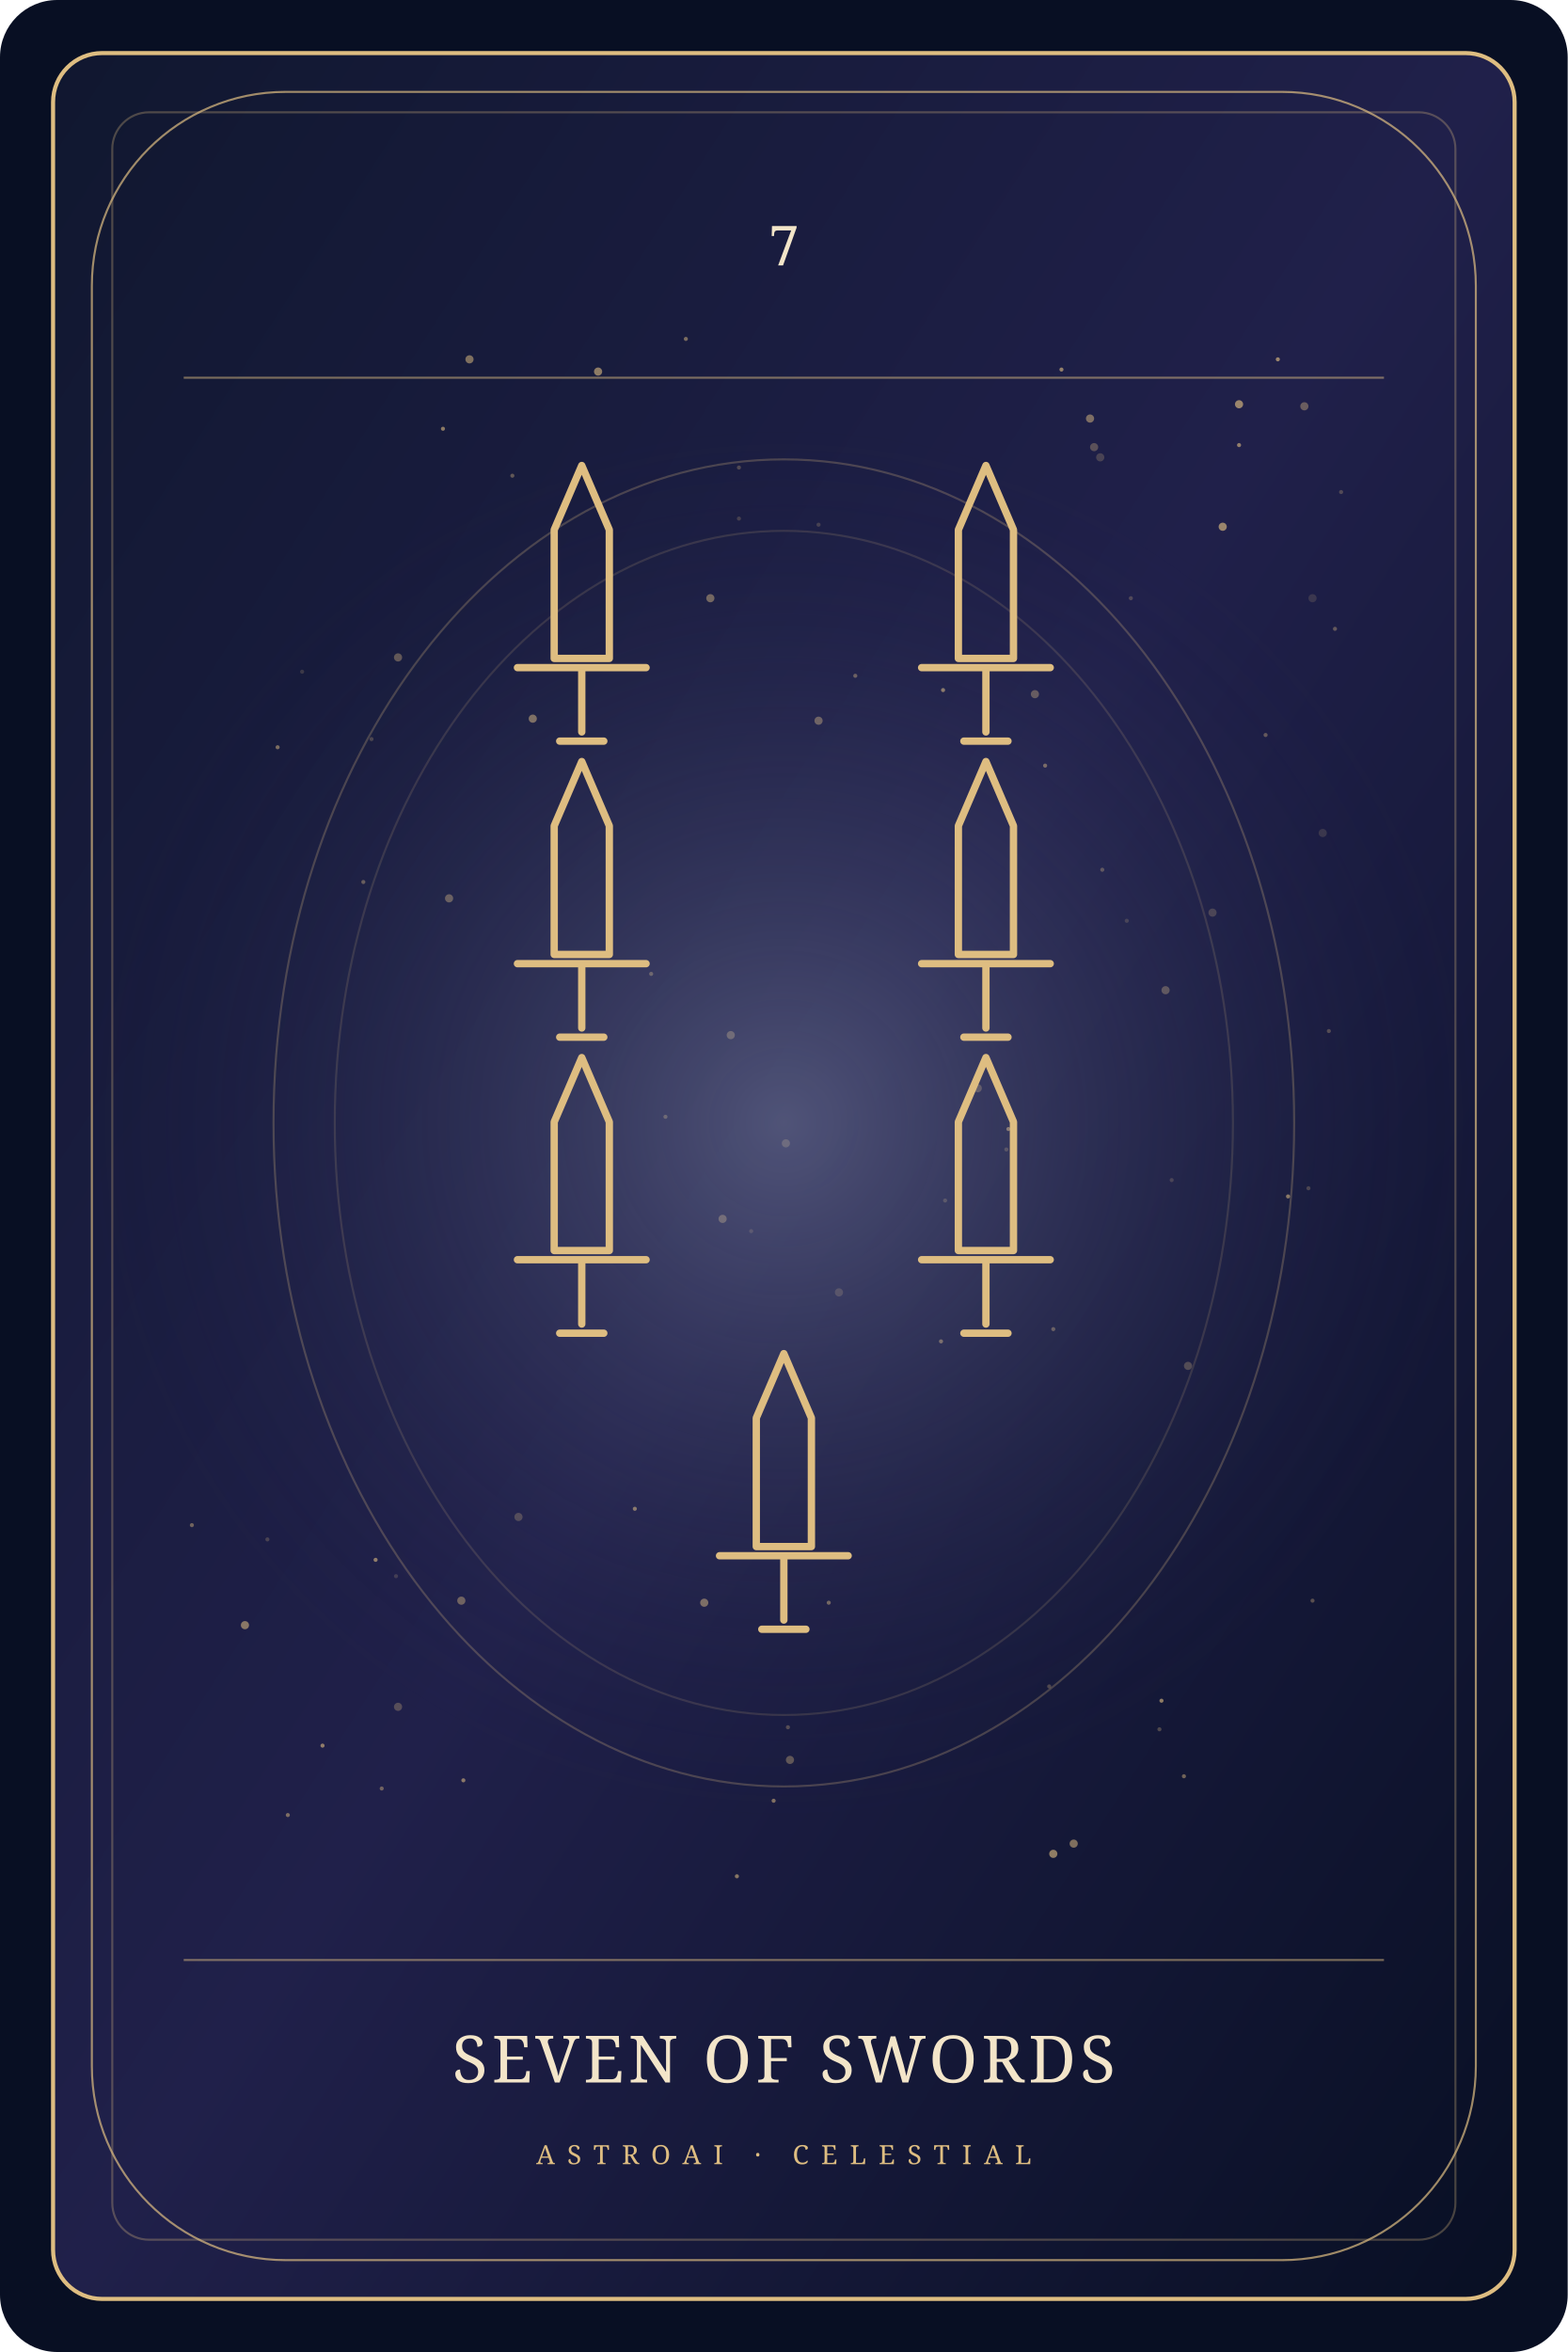
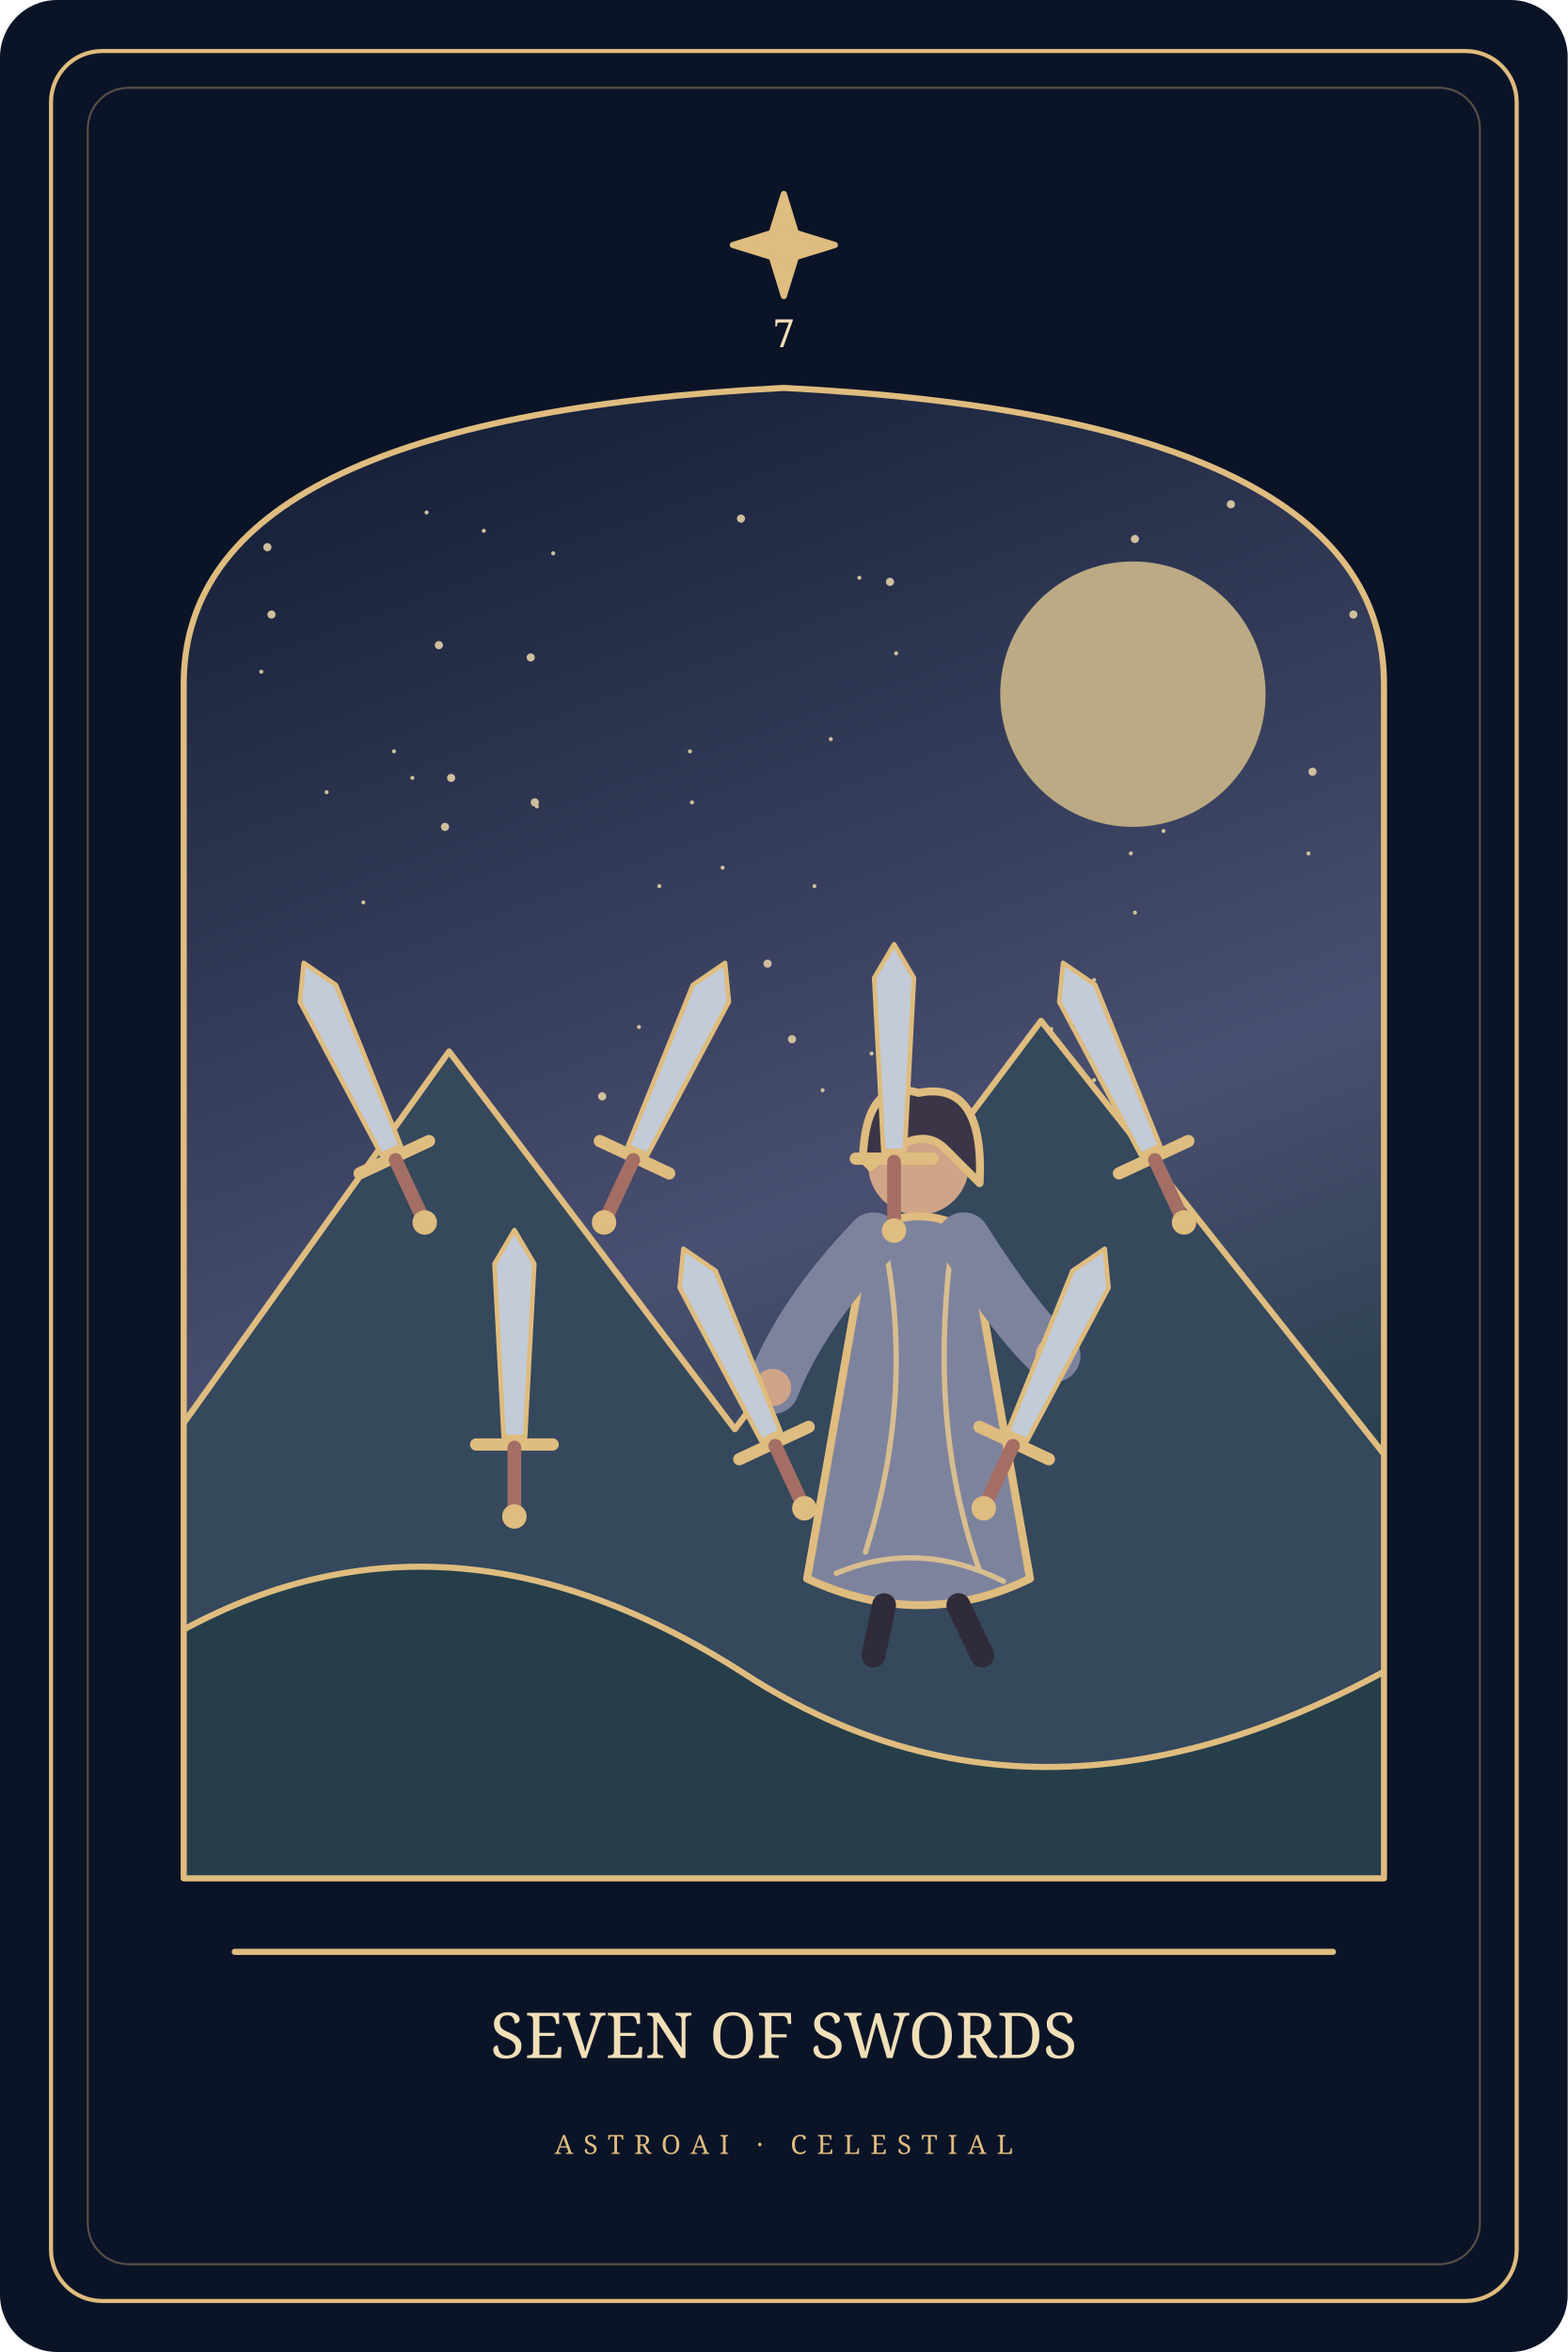
<svg xmlns="http://www.w3.org/2000/svg" width="768" height="1152" viewBox="0 0 768 1152" role="img" aria-label="Seven of Swords">
  <defs>
-     <linearGradient id="bg" x2="1" y2="1">
-       <stop stop-color="#10172f" />
-       <stop offset=".5" stop-color="#20204a" />
-       <stop offset="1" stop-color="#080f23" />
+     <linearGradient id="sky" x2=".3" y2="1">
+       <stop stop-color="#101a31" />
+       <stop offset=".65" stop-color="#494f70" />
+       <stop offset="1" stop-color="#213c46" />
    </linearGradient>
-     <radialGradient id="halo">
-       <stop stop-color="#8a92b0" stop-opacity=".45" />
-       <stop offset="1" stop-color="#20204a" stop-opacity="0" />
-     </radialGradient>
+     <linearGradient id="metal" x2="1" y2="1">
+       <stop stop-color="#f1dfb6" />
+       <stop offset="1" stop-color="#af8b51" />
+     </linearGradient>
+     <clipPath id="scene">
+       <path d="M90 920V335Q90 205 384 190Q678 205 678 335V920Z" />
+     </clipPath>
  </defs>
-   <rect width="768" height="1152" rx="28" fill="#080f23" />
-   <rect x="26" y="26" width="716" height="1100" rx="24" fill="url(#bg)" stroke="#debd81" stroke-width="2" />
-   <rect x="45" y="45" width="678" height="1062" rx="95" fill="none" stroke="#debd81" opacity=".7" />
-   <rect x="55" y="55" width="658" height="1042" rx="18" fill="none" stroke="#debd81" opacity=".3" />
-   <g fill="#debd81">
-     <circle cx="516" cy="651" r="1" opacity="0.44" />
-     <circle cx="494" cy="553" r="1" opacity="0.63" />
-     <circle cx="569" cy="833" r="1" opacity="0.61" />
-     <circle cx="230" cy="176" r="2" opacity="0.52" />
-     <circle cx="195" cy="322" r="2" opacity="0.39" />
-     <circle cx="120" cy="796" r="2" opacity="0.56" />
-     <circle cx="507" cy="340" r="2" opacity="0.41" />
-     <circle cx="536" cy="219" r="2" opacity="0.31" />
-     <circle cx="195" cy="836" r="2" opacity="0.29" />
-     <circle cx="643" cy="784" r="1" opacity="0.34" />
-     <circle cx="568" cy="847" r="1" opacity="0.29" />
-     <circle cx="345" cy="785" r="2" opacity="0.55" />
-     <circle cx="194" cy="772" r="1" opacity="0.20" />
-     <circle cx="534" cy="205" r="2" opacity="0.50" />
-     <circle cx="401" cy="353" r="2" opacity="0.47" />
-     <circle cx="379" cy="882" r="1" opacity="0.53" />
-     <circle cx="217" cy="210" r="1" opacity="0.58" />
-     <circle cx="657" cy="241" r="1" opacity="0.27" />
-     <circle cx="540" cy="426" r="1" opacity="0.38" />
-     <circle cx="141" cy="889" r="1" opacity="0.49" />
-     <circle cx="386" cy="846" r="1" opacity="0.32" />
-     <circle cx="512" cy="375" r="1" opacity="0.52" />
-     <circle cx="419" cy="331" r="1" opacity="0.45" />
-     <circle cx="520" cy="181" r="1" opacity="0.61" />
-     <circle cx="406" cy="785" r="1" opacity="0.50" />
-     <circle cx="319" cy="477" r="1" opacity="0.43" />
-     <circle cx="361" cy="919" r="1" opacity="0.56" />
-     <circle cx="387" cy="862" r="2" opacity="0.37" />
-     <circle cx="293" cy="182" r="2" opacity="0.59" />
-     <circle cx="362" cy="229" r="1" opacity="0.28" />
-     <circle cx="552" cy="451" r="1" opacity="0.23" />
-     <circle cx="648" cy="408" r="2" opacity="0.17" />
-     <circle cx="516" cy="908" r="2" opacity="0.61" />
-     <circle cx="362" cy="254" r="1" opacity="0.23" />
-     <circle cx="401" cy="257" r="1" opacity="0.23" />
-     <circle cx="654" cy="308" r="1" opacity="0.37" />
-     <circle cx="643" cy="293" r="2" opacity="0.16" />
-     <circle cx="227" cy="872" r="1" opacity="0.57" />
-     <circle cx="254" cy="743" r="2" opacity="0.30" />
-     <circle cx="158" cy="855" r="1" opacity="0.60" />
-     <circle cx="251" cy="233" r="1" opacity="0.37" />
-     <circle cx="462" cy="338" r="1" opacity="0.64" />
-     <circle cx="385" cy="560" r="2" opacity="0.31" />
-     <circle cx="461" cy="657" r="1" opacity="0.55" />
-     <circle cx="607" cy="198" r="2" opacity="0.64" />
-     <circle cx="599" cy="258" r="2" opacity="0.64" />
-     <circle cx="580" cy="870" r="1" opacity="0.46" />
-     <circle cx="136" cy="366" r="1" opacity="0.52" />
-     <circle cx="631" cy="586" r="1" opacity="0.63" />
-     <circle cx="336" cy="166" r="1" opacity="0.50" />
-     <circle cx="182" cy="362" r="1" opacity="0.27" />
-     <circle cx="226" cy="784" r="2" opacity="0.45" />
-     <circle cx="261" cy="352" r="2" opacity="0.57" />
-     <circle cx="479" cy="533" r="2" opacity="0.34" />
-     <circle cx="582" cy="669" r="2" opacity="0.31" />
-     <circle cx="539" cy="224" r="2" opacity="0.23" />
-     <circle cx="493" cy="563" r="1" opacity="0.29" />
-     <circle cx="594" cy="447" r="2" opacity="0.26" />
-     <circle cx="131" cy="754" r="1" opacity="0.24" />
-     <circle cx="368" cy="603" r="1" opacity="0.23" />
-     <circle cx="620" cy="360" r="1" opacity="0.39" />
-     <circle cx="184" cy="764" r="1" opacity="0.64" />
-     <circle cx="607" cy="218" r="1" opacity="0.60" />
-     <circle cx="626" cy="176" r="1" opacity="0.65" />
-     <circle cx="220" cy="440" r="2" opacity="0.45" />
-     <circle cx="148" cy="329" r="1" opacity="0.19" />
-     <circle cx="358" cy="507" r="2" opacity="0.40" />
-     <circle cx="554" cy="293" r="1" opacity="0.27" />
-     <circle cx="641" cy="582" r="1" opacity="0.27" />
-     <circle cx="354" cy="597" r="2" opacity="0.43" />
-     <circle cx="187" cy="876" r="1" opacity="0.42" />
-     <circle cx="651" cy="505" r="1" opacity="0.32" />
-     <circle cx="514" cy="826" r="1" opacity="0.30" />
-     <circle cx="639" cy="199" r="2" opacity="0.39" />
-     <circle cx="178" cy="432" r="1" opacity="0.43" />
-     <circle cx="348" cy="293" r="2" opacity="0.50" />
-     <circle cx="488" cy="653" r="1" opacity="0.49" />
-     <circle cx="411" cy="633" r="2" opacity="0.25" />
-     <circle cx="574" cy="578" r="1" opacity="0.24" />
-     <circle cx="94" cy="747" r="1" opacity="0.43" />
-     <circle cx="571" cy="485" r="2" opacity="0.38" />
-     <circle cx="526" cy="903" r="2" opacity="0.53" />
-     <circle cx="326" cy="547" r="1" opacity="0.39" />
-     <circle cx="311" cy="739" r="1" opacity="0.64" />
-     <circle cx="463" cy="588" r="1" opacity="0.28" />
-   </g>
-   <circle cx="384" cy="550" r="340" fill="url(#halo)" />
-   <g fill="none" stroke="#debd81">
-     <ellipse cx="384" cy="550" rx="250" ry="325" opacity=".25" />
-     <ellipse cx="384" cy="550" rx="220" ry="290" opacity=".15" />
-     <path d="M90 960H678M90 185H678" opacity=".5" />
-   </g>
-   <g fill="none" stroke="#debd81" stroke-width="4" stroke-linecap="round" stroke-linejoin="round">
-     <g transform="translate(285,300) scale(0.9)">
-       <path d="M0 -80L15 -45V25H-15V-45ZM-35 30H35M0 30V65M-12 70H12" />
+   <rect width="768" height="1152" rx="28" fill="#0b1427" />
+   <rect x="25" y="25" width="718" height="1102" rx="25" fill="none" stroke="#dfbc7f" stroke-width="2" />
+   <rect x="43" y="43" width="682" height="1066" rx="20" fill="none" stroke="#dfbc7f" stroke-opacity=".35" />
+   <g clip-path="url(#scene)">
+     <rect x="85" y="185" width="600" height="740" fill="url(#sky)" />
+     <circle cx="536" cy="480" r="1" fill="#cfbf9c" stroke="none" stroke-width="2" />
+     <circle cx="323" cy="434" r="1" fill="#cfbf9c" stroke="none" stroke-width="2" />
+     <circle cx="376" cy="472" r="2" fill="#cfbf9c" stroke="none" stroke-width="2" />
+     <circle cx="151" cy="495" r="1" fill="#cfbf9c" stroke="none" stroke-width="2" />
+     <circle cx="131" cy="268" r="2" fill="#cfbf9c" stroke="none" stroke-width="2" />
+     <circle cx="215" cy="316" r="2" fill="#cfbf9c" stroke="none" stroke-width="2" />
+     <circle cx="603" cy="247" r="2" fill="#cfbf9c" stroke="none" stroke-width="2" />
+     <circle cx="403" cy="534" r="1" fill="#cfbf9c" stroke="none" stroke-width="2" />
+     <circle cx="295" cy="537" r="2" fill="#cfbf9c" stroke="none" stroke-width="2" />
+     <circle cx="556" cy="264" r="2" fill="#cfbf9c" stroke="none" stroke-width="2" />
+     <circle cx="436" cy="285" r="2" fill="#cfbf9c" stroke="none" stroke-width="2" />
+     <circle cx="388" cy="509" r="2" fill="#cfbf9c" stroke="none" stroke-width="2" />
+     <circle cx="354" cy="425" r="1" fill="#cfbf9c" stroke="none" stroke-width="2" />
+     <circle cx="338" cy="368" r="1" fill="#cfbf9c" stroke="none" stroke-width="2" />
+     <circle cx="214" cy="541" r="1" fill="#cfbf9c" stroke="none" stroke-width="2" />
+     <circle cx="202" cy="381" r="1" fill="#cfbf9c" stroke="none" stroke-width="2" />
+     <circle cx="160" cy="388" r="1" fill="#cfbf9c" stroke="none" stroke-width="2" />
+     <circle cx="399" cy="434" r="1" fill="#cfbf9c" stroke="none" stroke-width="2" />
+     <circle cx="237" cy="260" r="1" fill="#cfbf9c" stroke="none" stroke-width="2" />
+     <circle cx="427" cy="516" r="1" fill="#cfbf9c" stroke="none" stroke-width="2" />
+     <circle cx="602" cy="350" r="1" fill="#cfbf9c" stroke="none" stroke-width="2" />
+     <circle cx="560" cy="368" r="1" fill="#cfbf9c" stroke="none" stroke-width="2" />
+     <circle cx="584" cy="294" r="1" fill="#cfbf9c" stroke="none" stroke-width="2" />
+     <circle cx="517" cy="380" r="2" fill="#cfbf9c" stroke="none" stroke-width="2" />
+     <circle cx="218" cy="405" r="2" fill="#cfbf9c" stroke="none" stroke-width="2" />
+     <circle cx="532" cy="342" r="1" fill="#cfbf9c" stroke="none" stroke-width="2" />
+     <circle cx="439" cy="320" r="1" fill="#cfbf9c" stroke="none" stroke-width="2" />
+     <circle cx="556" cy="447" r="1" fill="#cfbf9c" stroke="none" stroke-width="2" />
+     <circle cx="313" cy="503" r="1" fill="#cfbf9c" stroke="none" stroke-width="2" />
+     <circle cx="496" cy="347" r="2" fill="#cfbf9c" stroke="none" stroke-width="2" />
+     <circle cx="339" cy="393" r="1" fill="#cfbf9c" stroke="none" stroke-width="2" />
+     <circle cx="526" cy="368" r="1" fill="#cfbf9c" stroke="none" stroke-width="2" />
+     <circle cx="221" cy="381" r="2" fill="#cfbf9c" stroke="none" stroke-width="2" />
+     <circle cx="560" cy="334" r="1" fill="#cfbf9c" stroke="none" stroke-width="2" />
+     <circle cx="193" cy="368" r="1" fill="#cfbf9c" stroke="none" stroke-width="2" />
+     <circle cx="407" cy="362" r="1" fill="#cfbf9c" stroke="none" stroke-width="2" />
+     <circle cx="572" cy="380" r="1" fill="#cfbf9c" stroke="none" stroke-width="2" />
+     <circle cx="262" cy="393" r="2" fill="#cfbf9c" stroke="none" stroke-width="2" />
+     <circle cx="363" cy="254" r="2" fill="#cfbf9c" stroke="none" stroke-width="2" />
+     <circle cx="536" cy="529" r="1" fill="#cfbf9c" stroke="none" stroke-width="2" />
+     <circle cx="209" cy="251" r="1" fill="#cfbf9c" stroke="none" stroke-width="2" />
+     <circle cx="421" cy="283" r="1" fill="#cfbf9c" stroke="none" stroke-width="2" />
+     <circle cx="260" cy="322" r="2" fill="#cfbf9c" stroke="none" stroke-width="2" />
+     <circle cx="263" cy="395" r="1" fill="#cfbf9c" stroke="none" stroke-width="2" />
+     <circle cx="663" cy="301" r="2" fill="#cfbf9c" stroke="none" stroke-width="2" />
+     <circle cx="133" cy="301" r="2" fill="#cfbf9c" stroke="none" stroke-width="2" />
+     <circle cx="128" cy="329" r="1" fill="#cfbf9c" stroke="none" stroke-width="2" />
+     <circle cx="643" cy="378" r="2" fill="#cfbf9c" stroke="none" stroke-width="2" />
+     <circle cx="178" cy="442" r="1" fill="#cfbf9c" stroke="none" stroke-width="2" />
+     <circle cx="271" cy="271" r="1" fill="#cfbf9c" stroke="none" stroke-width="2" />
+     <circle cx="554" cy="418" r="1" fill="#cfbf9c" stroke="none" stroke-width="2" />
+     <circle cx="570" cy="407" r="1" fill="#cfbf9c" stroke="none" stroke-width="2" />
+     <circle cx="515" cy="504" r="1" fill="#cfbf9c" stroke="none" stroke-width="2" />
+     <circle cx="641" cy="418" r="1" fill="#cfbf9c" stroke="none" stroke-width="2" />
+     <circle cx="555" cy="340" r="65" fill="#bbaa83" stroke="none" stroke-width="2" />
+     <path d="M70 725L220 515L360 700L510 500L700 740V930H70Z" fill="#35485c" stroke="#dfbc7f" stroke-width="3" stroke-linecap="round" stroke-linejoin="round" />
+     <path d="M70 810Q210 720 365 820T710 800V950H70Z" fill="#263e49" stroke="#dfbc7f" stroke-width="3" stroke-linecap="round" stroke-linejoin="round" />
+     <g transform="translate(450 690) scale(1.3)">
+       <circle cx="0" cy="-92" r="19" fill="#d0a487" stroke="none" stroke-width="2" />
+       <path d="M-21 -94Q-20 -125 0 -119Q25 -124 23 -85L10 -98Q0 -108 -18 -91Z" fill="#3b3547" stroke="#dfbc7f" stroke-width="3" stroke-linecap="round" stroke-linejoin="round" />
+       <path d="M-19 -67Q0 -78 19 -67L42 64Q1 84 -42 64Z" fill="#7e839d" stroke="#dfbc7f" stroke-width="3" stroke-linecap="round" stroke-linejoin="round" />
+       <path d="M-12 -58Q-2 -3 -20 54M12 -58Q4 8 23 61M-31 62Q0 49 32 65" fill="none" stroke="#d7bd90" stroke-width="2" stroke-linecap="round" stroke-linejoin="round" />
+       <path d="M-17 -64Q-44 -36 -55 -8M17 -64Q38 -31 51 -20" fill="none" stroke="#7e839d" stroke-width="20" stroke-linecap="round" stroke-linejoin="round" />
+       <circle cx="-55" cy="-8" r="7" fill="#d0a487" stroke="none" stroke-width="2" />
+       <circle cx="51" cy="-20" r="7" fill="#d0a487" stroke="none" stroke-width="2" />
+       <path d="M-13 74L-17 93" fill="none" stroke="#302b39" stroke-width="9" stroke-linecap="round" stroke-linejoin="round" />
+       <path d="M15 74L24 93" fill="none" stroke="#302b39" stroke-width="9" stroke-linecap="round" stroke-linejoin="round" />
    </g>
-     <g transform="translate(483,300) scale(0.9)">
-       <path d="M0 -80L15 -45V25H-15V-45ZM-35 30H35M0 30V65M-12 70H12" />
+     <g transform="translate(190 560) rotate(-25) scale(0.75)">
+       <path d="M0 -130L13 -108L7 5H-7L-13 -108Z" fill="#c2cbd7" stroke="#dfbc7f" stroke-width="3" stroke-linecap="round" stroke-linejoin="round" />
+       <path d="M-25 10L25 10" fill="none" stroke="#dfbc7f" stroke-width="8" stroke-linecap="round" stroke-linejoin="round" />
+       <path d="M0 12L0 50" fill="none" stroke="#a46e64" stroke-width="9" stroke-linecap="round" stroke-linejoin="round" />
+       <circle cx="0" cy="57" r="8" fill="#dfbc7f" stroke="none" stroke-width="2" />
    </g>
-     <g transform="translate(285,445) scale(0.9)">
-       <path d="M0 -80L15 -45V25H-15V-45ZM-35 30H35M0 30V65M-12 70H12" />
+     <g transform="translate(252 700) rotate(0) scale(0.75)">
+       <path d="M0 -130L13 -108L7 5H-7L-13 -108Z" fill="#c2cbd7" stroke="#dfbc7f" stroke-width="3" stroke-linecap="round" stroke-linejoin="round" />
+       <path d="M-25 10L25 10" fill="none" stroke="#dfbc7f" stroke-width="8" stroke-linecap="round" stroke-linejoin="round" />
+       <path d="M0 12L0 50" fill="none" stroke="#a46e64" stroke-width="9" stroke-linecap="round" stroke-linejoin="round" />
+       <circle cx="0" cy="57" r="8" fill="#dfbc7f" stroke="none" stroke-width="2" />
    </g>
-     <g transform="translate(483,445) scale(0.9)">
-       <path d="M0 -80L15 -45V25H-15V-45ZM-35 30H35M0 30V65M-12 70H12" />
+     <g transform="translate(314 560) rotate(25) scale(0.75)">
+       <path d="M0 -130L13 -108L7 5H-7L-13 -108Z" fill="#c2cbd7" stroke="#dfbc7f" stroke-width="3" stroke-linecap="round" stroke-linejoin="round" />
+       <path d="M-25 10L25 10" fill="none" stroke="#dfbc7f" stroke-width="8" stroke-linecap="round" stroke-linejoin="round" />
+       <path d="M0 12L0 50" fill="none" stroke="#a46e64" stroke-width="9" stroke-linecap="round" stroke-linejoin="round" />
+       <circle cx="0" cy="57" r="8" fill="#dfbc7f" stroke="none" stroke-width="2" />
    </g>
-     <g transform="translate(285,590) scale(0.9)">
-       <path d="M0 -80L15 -45V25H-15V-45ZM-35 30H35M0 30V65M-12 70H12" />
+     <g transform="translate(376 700) rotate(-25) scale(0.75)">
+       <path d="M0 -130L13 -108L7 5H-7L-13 -108Z" fill="#c2cbd7" stroke="#dfbc7f" stroke-width="3" stroke-linecap="round" stroke-linejoin="round" />
+       <path d="M-25 10L25 10" fill="none" stroke="#dfbc7f" stroke-width="8" stroke-linecap="round" stroke-linejoin="round" />
+       <path d="M0 12L0 50" fill="none" stroke="#a46e64" stroke-width="9" stroke-linecap="round" stroke-linejoin="round" />
+       <circle cx="0" cy="57" r="8" fill="#dfbc7f" stroke="none" stroke-width="2" />
    </g>
-     <g transform="translate(483,590) scale(0.9)">
-       <path d="M0 -80L15 -45V25H-15V-45ZM-35 30H35M0 30V65M-12 70H12" />
+     <g transform="translate(438 560) rotate(0) scale(0.75)">
+       <path d="M0 -130L13 -108L7 5H-7L-13 -108Z" fill="#c2cbd7" stroke="#dfbc7f" stroke-width="3" stroke-linecap="round" stroke-linejoin="round" />
+       <path d="M-25 10L25 10" fill="none" stroke="#dfbc7f" stroke-width="8" stroke-linecap="round" stroke-linejoin="round" />
+       <path d="M0 12L0 50" fill="none" stroke="#a46e64" stroke-width="9" stroke-linecap="round" stroke-linejoin="round" />
+       <circle cx="0" cy="57" r="8" fill="#dfbc7f" stroke="none" stroke-width="2" />
    </g>
-     <g transform="translate(384,735) scale(0.9)">
-       <path d="M0 -80L15 -45V25H-15V-45ZM-35 30H35M0 30V65M-12 70H12" />
+     <g transform="translate(500 700) rotate(25) scale(0.75)">
+       <path d="M0 -130L13 -108L7 5H-7L-13 -108Z" fill="#c2cbd7" stroke="#dfbc7f" stroke-width="3" stroke-linecap="round" stroke-linejoin="round" />
+       <path d="M-25 10L25 10" fill="none" stroke="#dfbc7f" stroke-width="8" stroke-linecap="round" stroke-linejoin="round" />
+       <path d="M0 12L0 50" fill="none" stroke="#a46e64" stroke-width="9" stroke-linecap="round" stroke-linejoin="round" />
+       <circle cx="0" cy="57" r="8" fill="#dfbc7f" stroke="none" stroke-width="2" />
+     </g>
+     <g transform="translate(562 560) rotate(-25) scale(0.75)">
+       <path d="M0 -130L13 -108L7 5H-7L-13 -108Z" fill="#c2cbd7" stroke="#dfbc7f" stroke-width="3" stroke-linecap="round" stroke-linejoin="round" />
+       <path d="M-25 10L25 10" fill="none" stroke="#dfbc7f" stroke-width="8" stroke-linecap="round" stroke-linejoin="round" />
+       <path d="M0 12L0 50" fill="none" stroke="#a46e64" stroke-width="9" stroke-linecap="round" stroke-linejoin="round" />
+       <circle cx="0" cy="57" r="8" fill="#dfbc7f" stroke="none" stroke-width="2" />
    </g>
  </g>
-   <g fill="#f3e5c9" text-anchor="middle" font-family="Georgia,serif">
-     <text x="384" y="130" font-size="27" letter-spacing="8">7</text>
-     <text x="384" y="1020" font-size="32" letter-spacing="2">SEVEN OF SWORDS</text>
-     <text x="384" y="1060" font-size="13" letter-spacing="6" fill="#debd81">ASTROAI · CELESTIAL</text>
+   <path d="M90 920V335Q90 205 384 190Q678 205 678 335V920Z" fill="none" stroke="#dfbc7f" stroke-width="3" stroke-linecap="round" stroke-linejoin="round" />
+   <path d="M384.0,95.0 389.9,114.1 409.0,120.0 389.9,125.9 384.0,145.0 378.1,125.9 359.0,120.0 378.1,114.1Z" fill="#dfbc7f" stroke="#dfbc7f" stroke-width="3" stroke-linecap="round" stroke-linejoin="round" />
+   <path d="M115 956L653 956" fill="none" stroke="#dfbc7f" stroke-width="3" stroke-linecap="round" stroke-linejoin="round" />
+   <g text-anchor="middle" fill="#f1dfb8" font-family="Georgia,serif">
+     <text x="384" y="170" font-size="19" letter-spacing="5">7</text>
+     <text x="384" y="1008" font-size="31">SEVEN OF SWORDS</text>
+     <text x="384" y="1055" font-size="13" letter-spacing="5" fill="#dfbc7f">ASTROAI · CELESTIAL</text>
  </g>
</svg>
